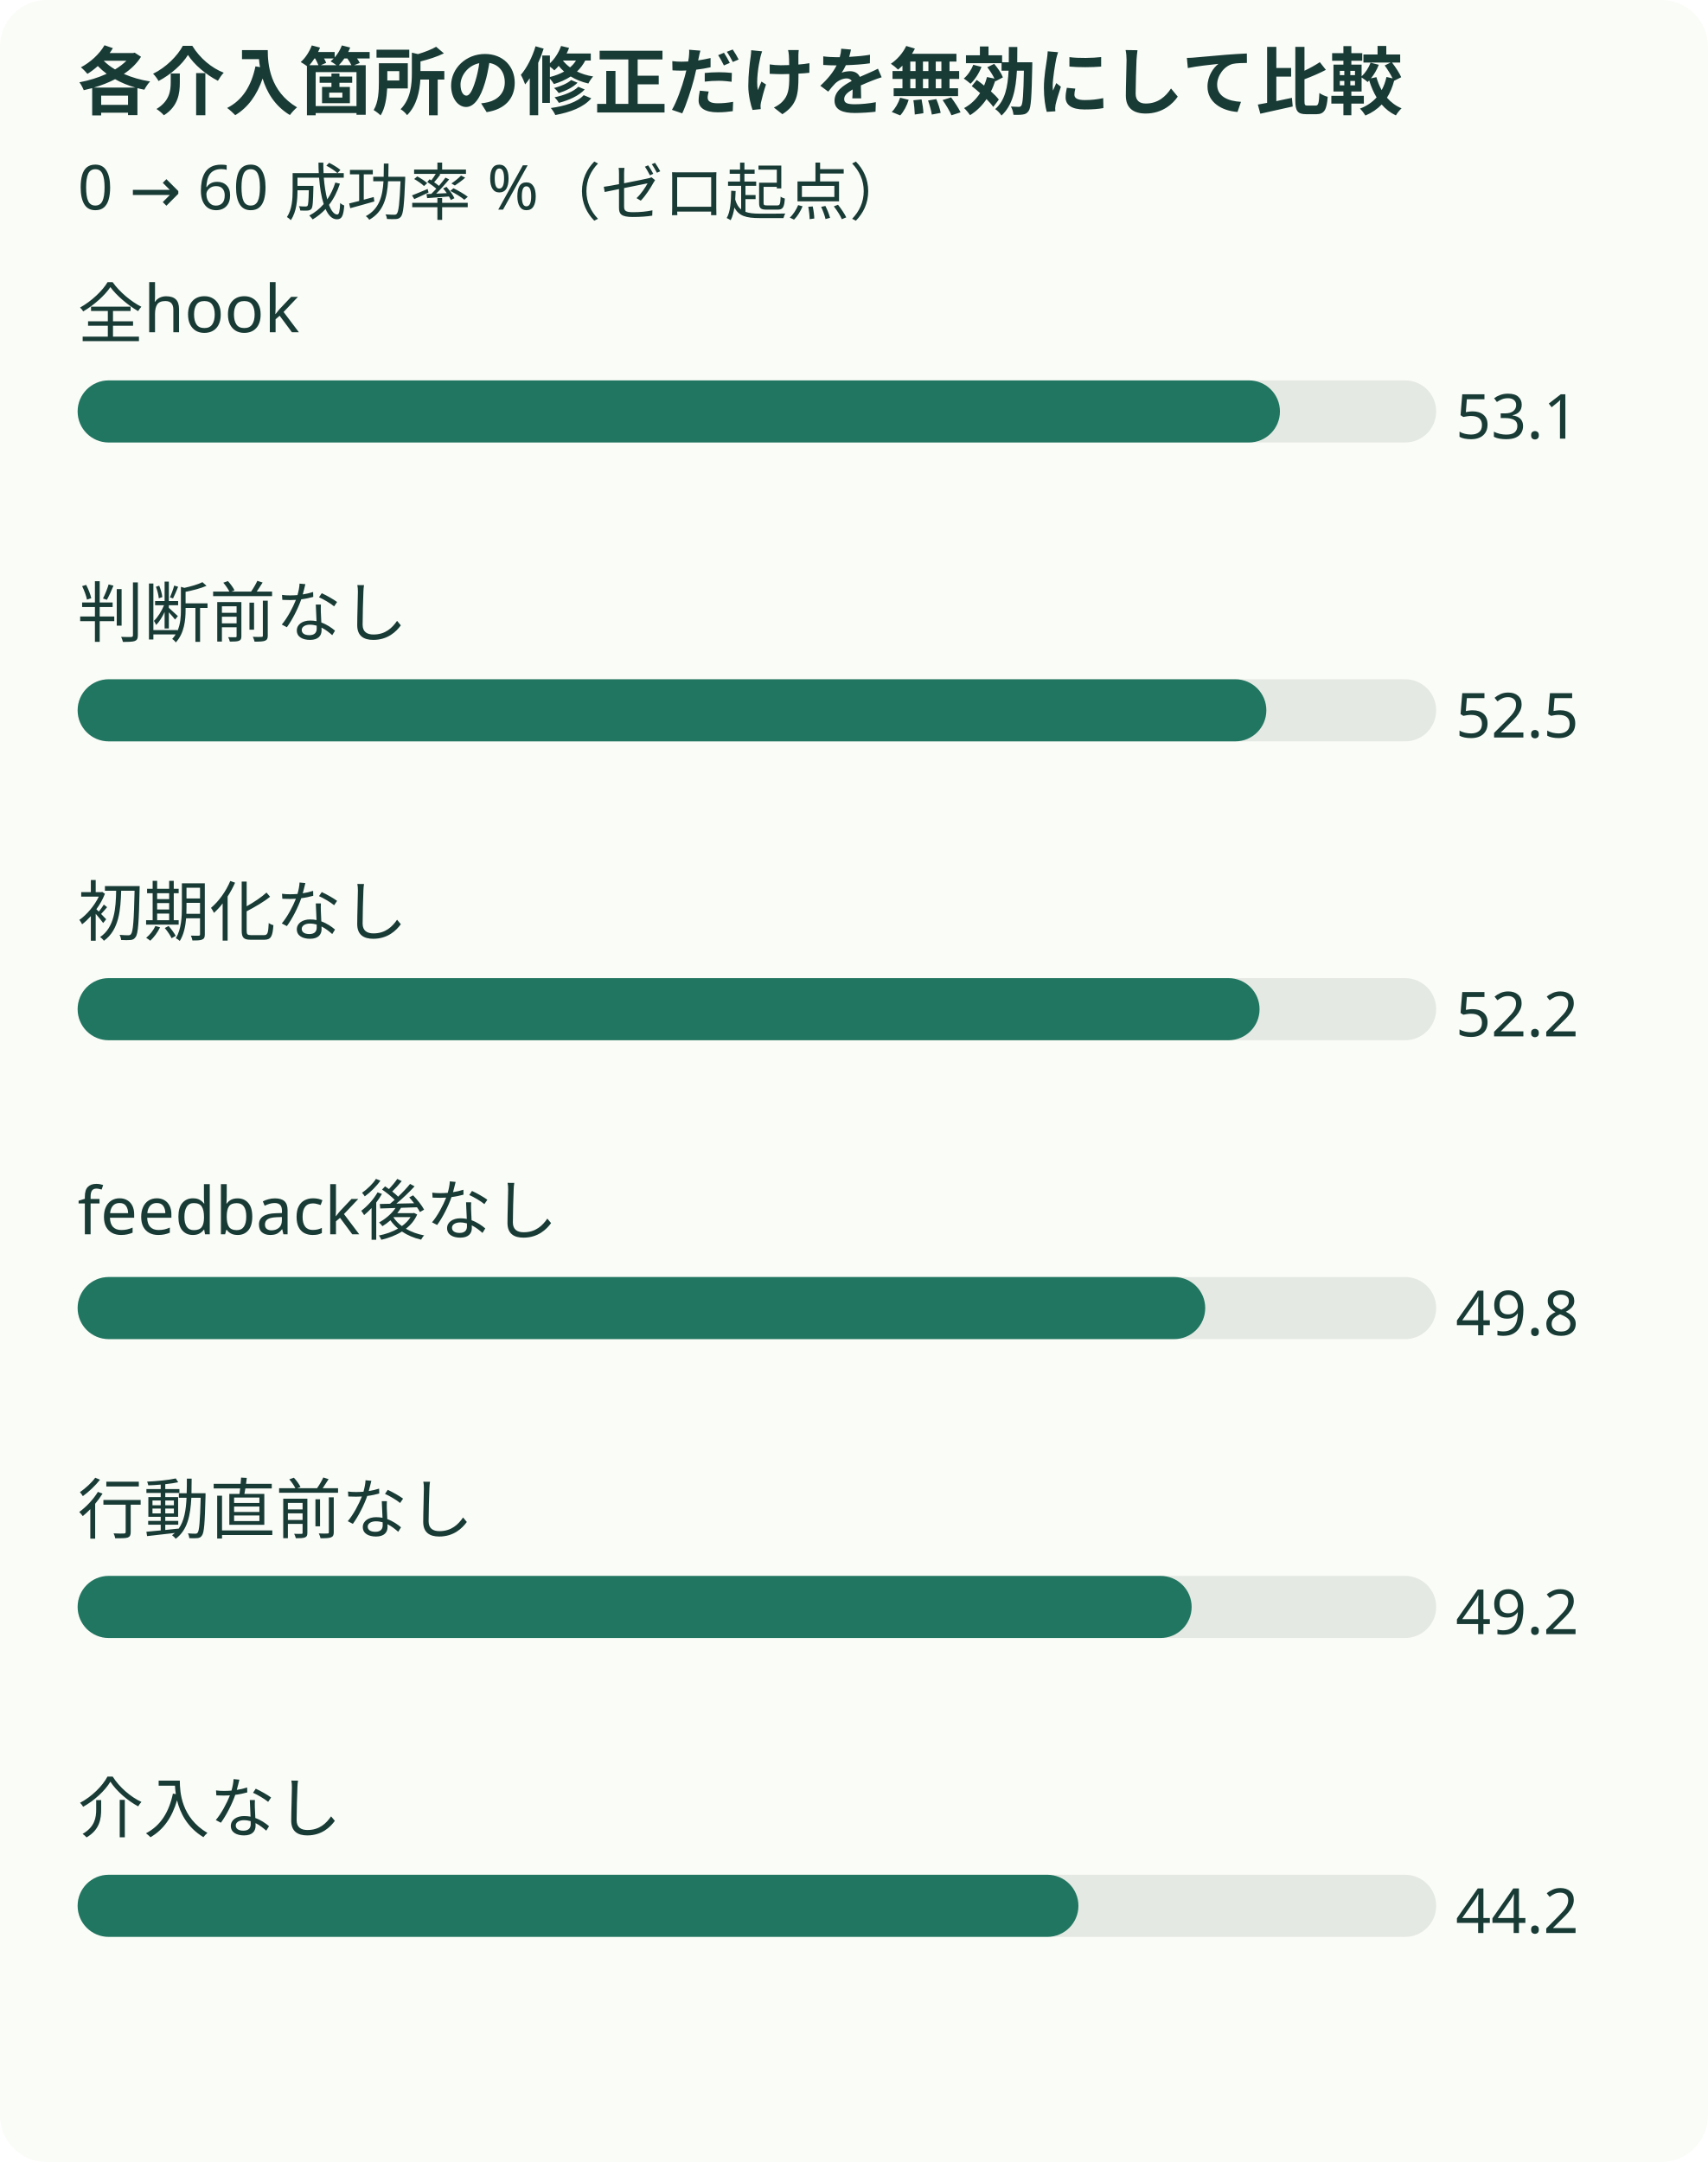
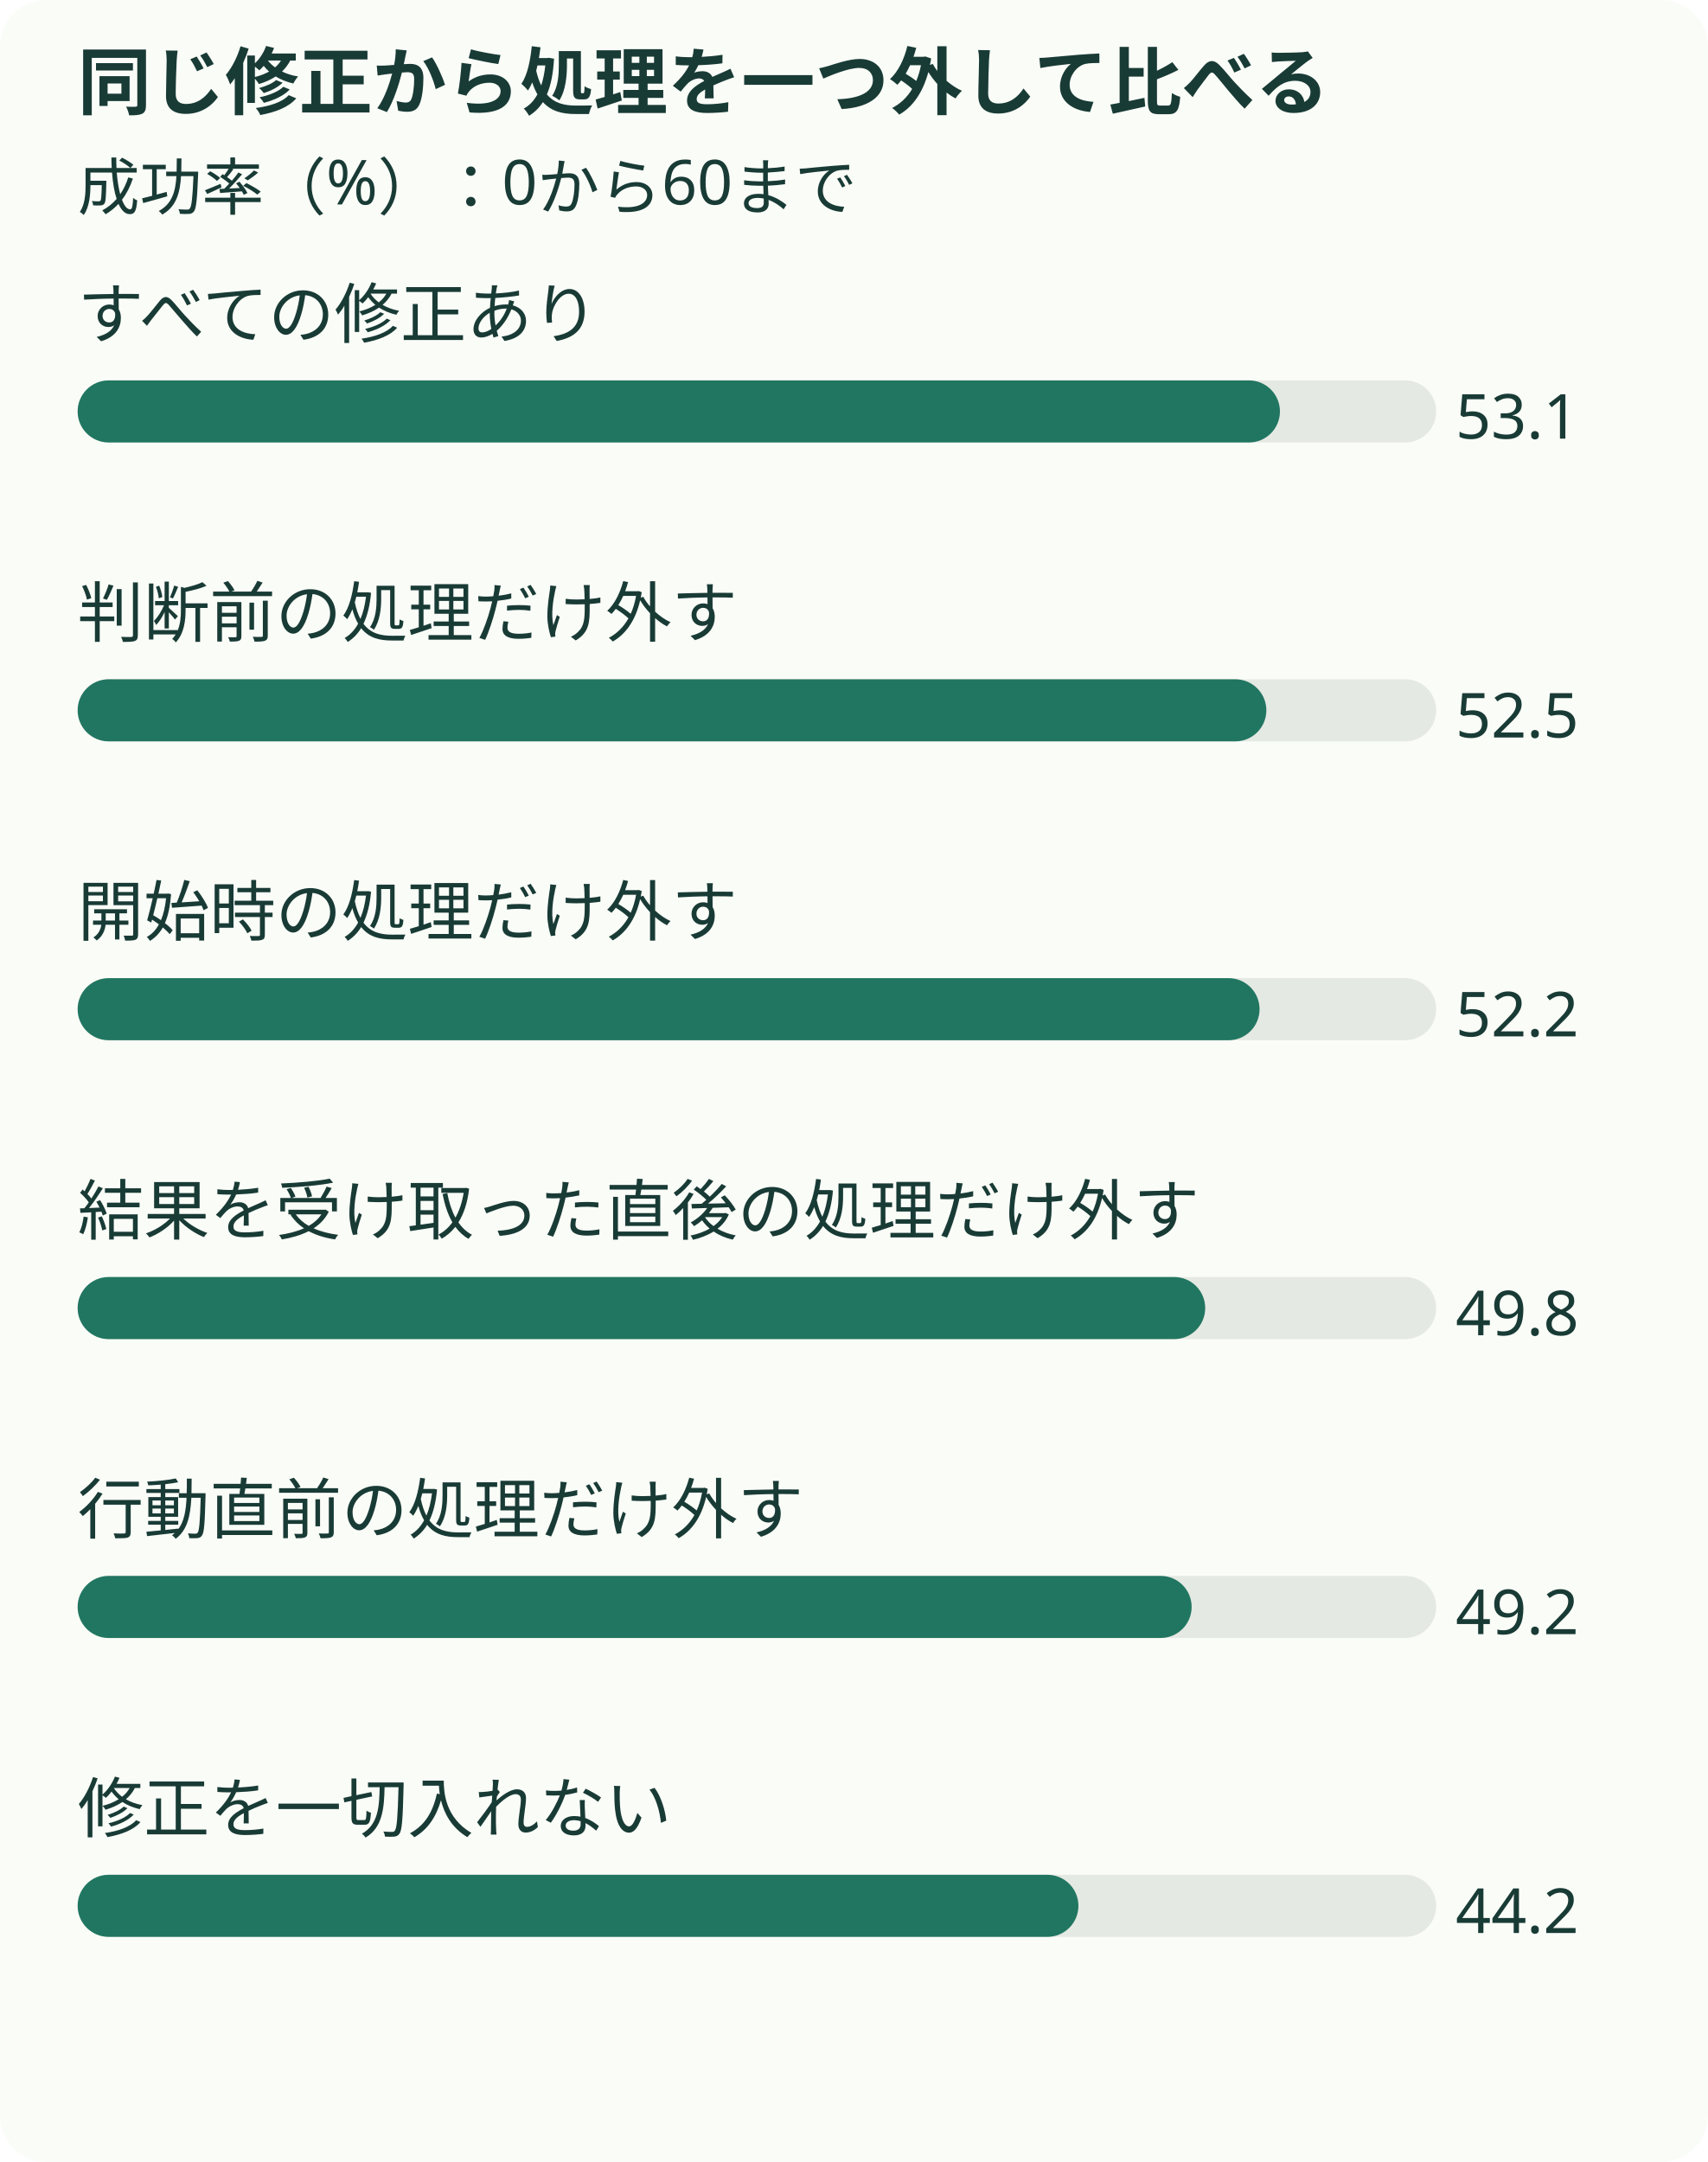
<svg xmlns="http://www.w3.org/2000/svg" viewBox="0 0 440 557" role="img" aria-labelledby="title desc">
  <defs>
    <marker id="arrow" markerWidth="8" markerHeight="8" refX="6" refY="3" orient="auto">
      <path d="M0,0 L6,3 L0,6" fill="#217661" />
    </marker>
  </defs>
  <rect width="440" height="557" rx="12" fill="#fafcf7" />
-   <text x="20" y="28" font-family="sans-serif" font-size="19" font-weight="bold" fill="#193b36">各介入箇所の修正だけを無効にして比較</text>
-   <text x="20" y="54" font-family="sans-serif" font-size="16" font-weight="normal" fill="#193b36">0 → 60 成功率 %（ゼロ起点）</text>
-   <text x="20" y="87" font-family="sans-serif" font-size="17" font-weight="normal" fill="#193b36">全hook</text>
+   <text x="20" y="28" font-family="sans-serif" font-size="19" font-weight="bold" fill="#193b36">同じ修正から処理を一つ外して比べる</text>
+   <text x="20" y="54" font-family="sans-serif" font-size="16" font-weight="normal" fill="#193b36">成功率（%）：0から60まで</text>
+   <text x="20" y="87" font-family="sans-serif" font-size="17" font-weight="normal" fill="#193b36">すべての修正あり</text>
  <rect x="20" y="98" width="350" height="16" rx="8" fill="#e5e9e3" stroke="none" />
  <rect x="20" y="98" width="309.75" height="16" rx="8" fill="#217661" stroke="none" />
  <text x="375" y="113" font-family="sans-serif" font-size="16" font-weight="normal" fill="#193b36">53.1</text>
-   <text x="20" y="164" font-family="sans-serif" font-size="17" font-weight="normal" fill="#193b36">判断前なし</text>
+   <text x="20" y="164" font-family="sans-serif" font-size="17" font-weight="normal" fill="#193b36">判断前の処理だけ外す</text>
  <rect x="20" y="175" width="350" height="16" rx="8" fill="#e5e9e3" stroke="none" />
  <rect x="20" y="175" width="306.25" height="16" rx="8" fill="#217661" stroke="none" />
  <text x="375" y="190" font-family="sans-serif" font-size="16" font-weight="normal" fill="#193b36">52.5</text>
-   <text x="20" y="241" font-family="sans-serif" font-size="17" font-weight="normal" fill="#193b36">初期化なし</text>
+   <text x="20" y="241" font-family="sans-serif" font-size="17" font-weight="normal" fill="#193b36">開始時の処理だけ外す</text>
  <rect x="20" y="252" width="350" height="16" rx="8" fill="#e5e9e3" stroke="none" />
  <rect x="20" y="252" width="304.5" height="16" rx="8" fill="#217661" stroke="none" />
  <text x="375" y="267" font-family="sans-serif" font-size="16" font-weight="normal" fill="#193b36">52.2</text>
-   <text x="20" y="318" font-family="sans-serif" font-size="17" font-weight="normal" fill="#193b36">feedback後なし</text>
+   <text x="20" y="318" font-family="sans-serif" font-size="17" font-weight="normal" fill="#193b36">結果を受け取った直後の処理だけ外す</text>
  <rect x="20" y="329" width="350" height="16" rx="8" fill="#e5e9e3" stroke="none" />
  <rect x="20" y="329" width="290.5" height="16" rx="8" fill="#217661" stroke="none" />
  <text x="375" y="344" font-family="sans-serif" font-size="16" font-weight="normal" fill="#193b36">49.8</text>
-   <text x="20" y="395" font-family="sans-serif" font-size="17" font-weight="normal" fill="#193b36">行動直前なし</text>
+   <text x="20" y="395" font-family="sans-serif" font-size="17" font-weight="normal" fill="#193b36">行動直前の処理だけ外す</text>
  <rect x="20" y="406" width="350" height="16" rx="8" fill="#e5e9e3" stroke="none" />
  <rect x="20" y="406" width="287.0" height="16" rx="8" fill="#217661" stroke="none" />
  <text x="375" y="421" font-family="sans-serif" font-size="16" font-weight="normal" fill="#193b36">49.2</text>
-   <text x="20" y="472" font-family="sans-serif" font-size="17" font-weight="normal" fill="#193b36">介入なし</text>
+   <text x="20" y="472" font-family="sans-serif" font-size="17" font-weight="normal" fill="#193b36">修正を一切入れない</text>
  <rect x="20" y="483" width="350" height="16" rx="8" fill="#e5e9e3" stroke="none" />
  <rect x="20" y="483" width="257.833" height="16" rx="8" fill="#217661" stroke="none" />
  <text x="375" y="498" font-family="sans-serif" font-size="16" font-weight="normal" fill="#193b36">44.2</text>
</svg>
